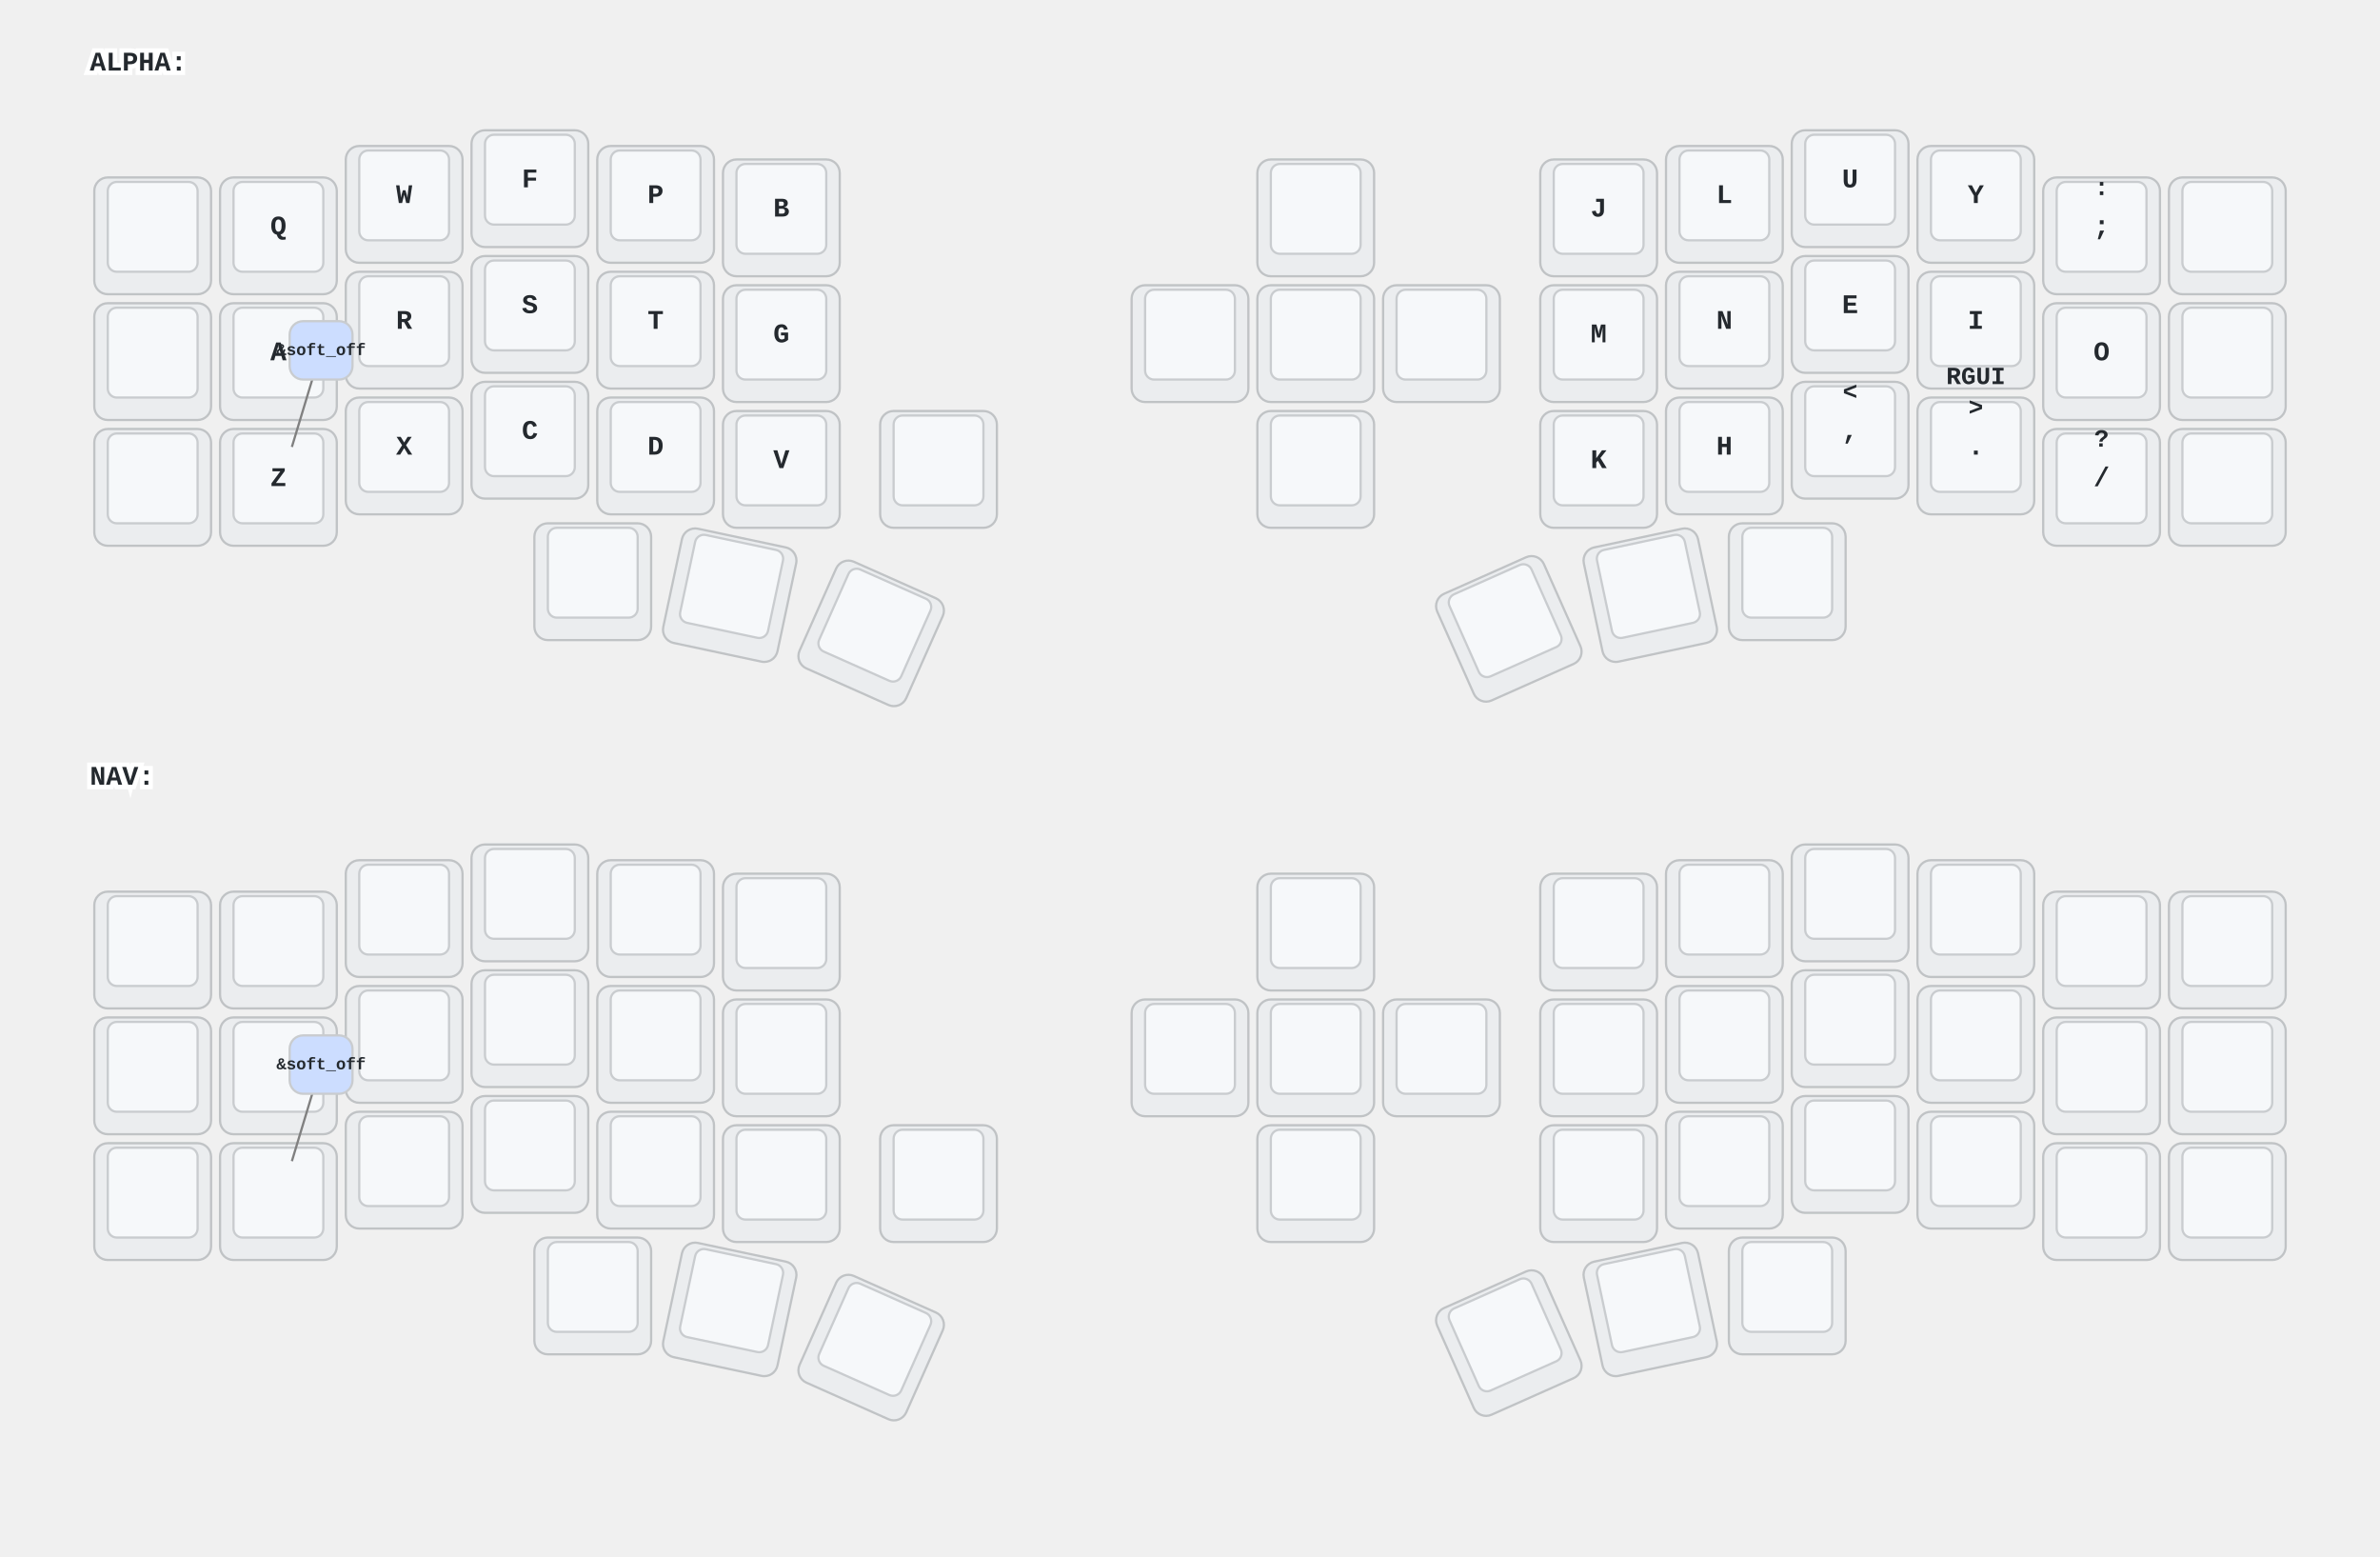
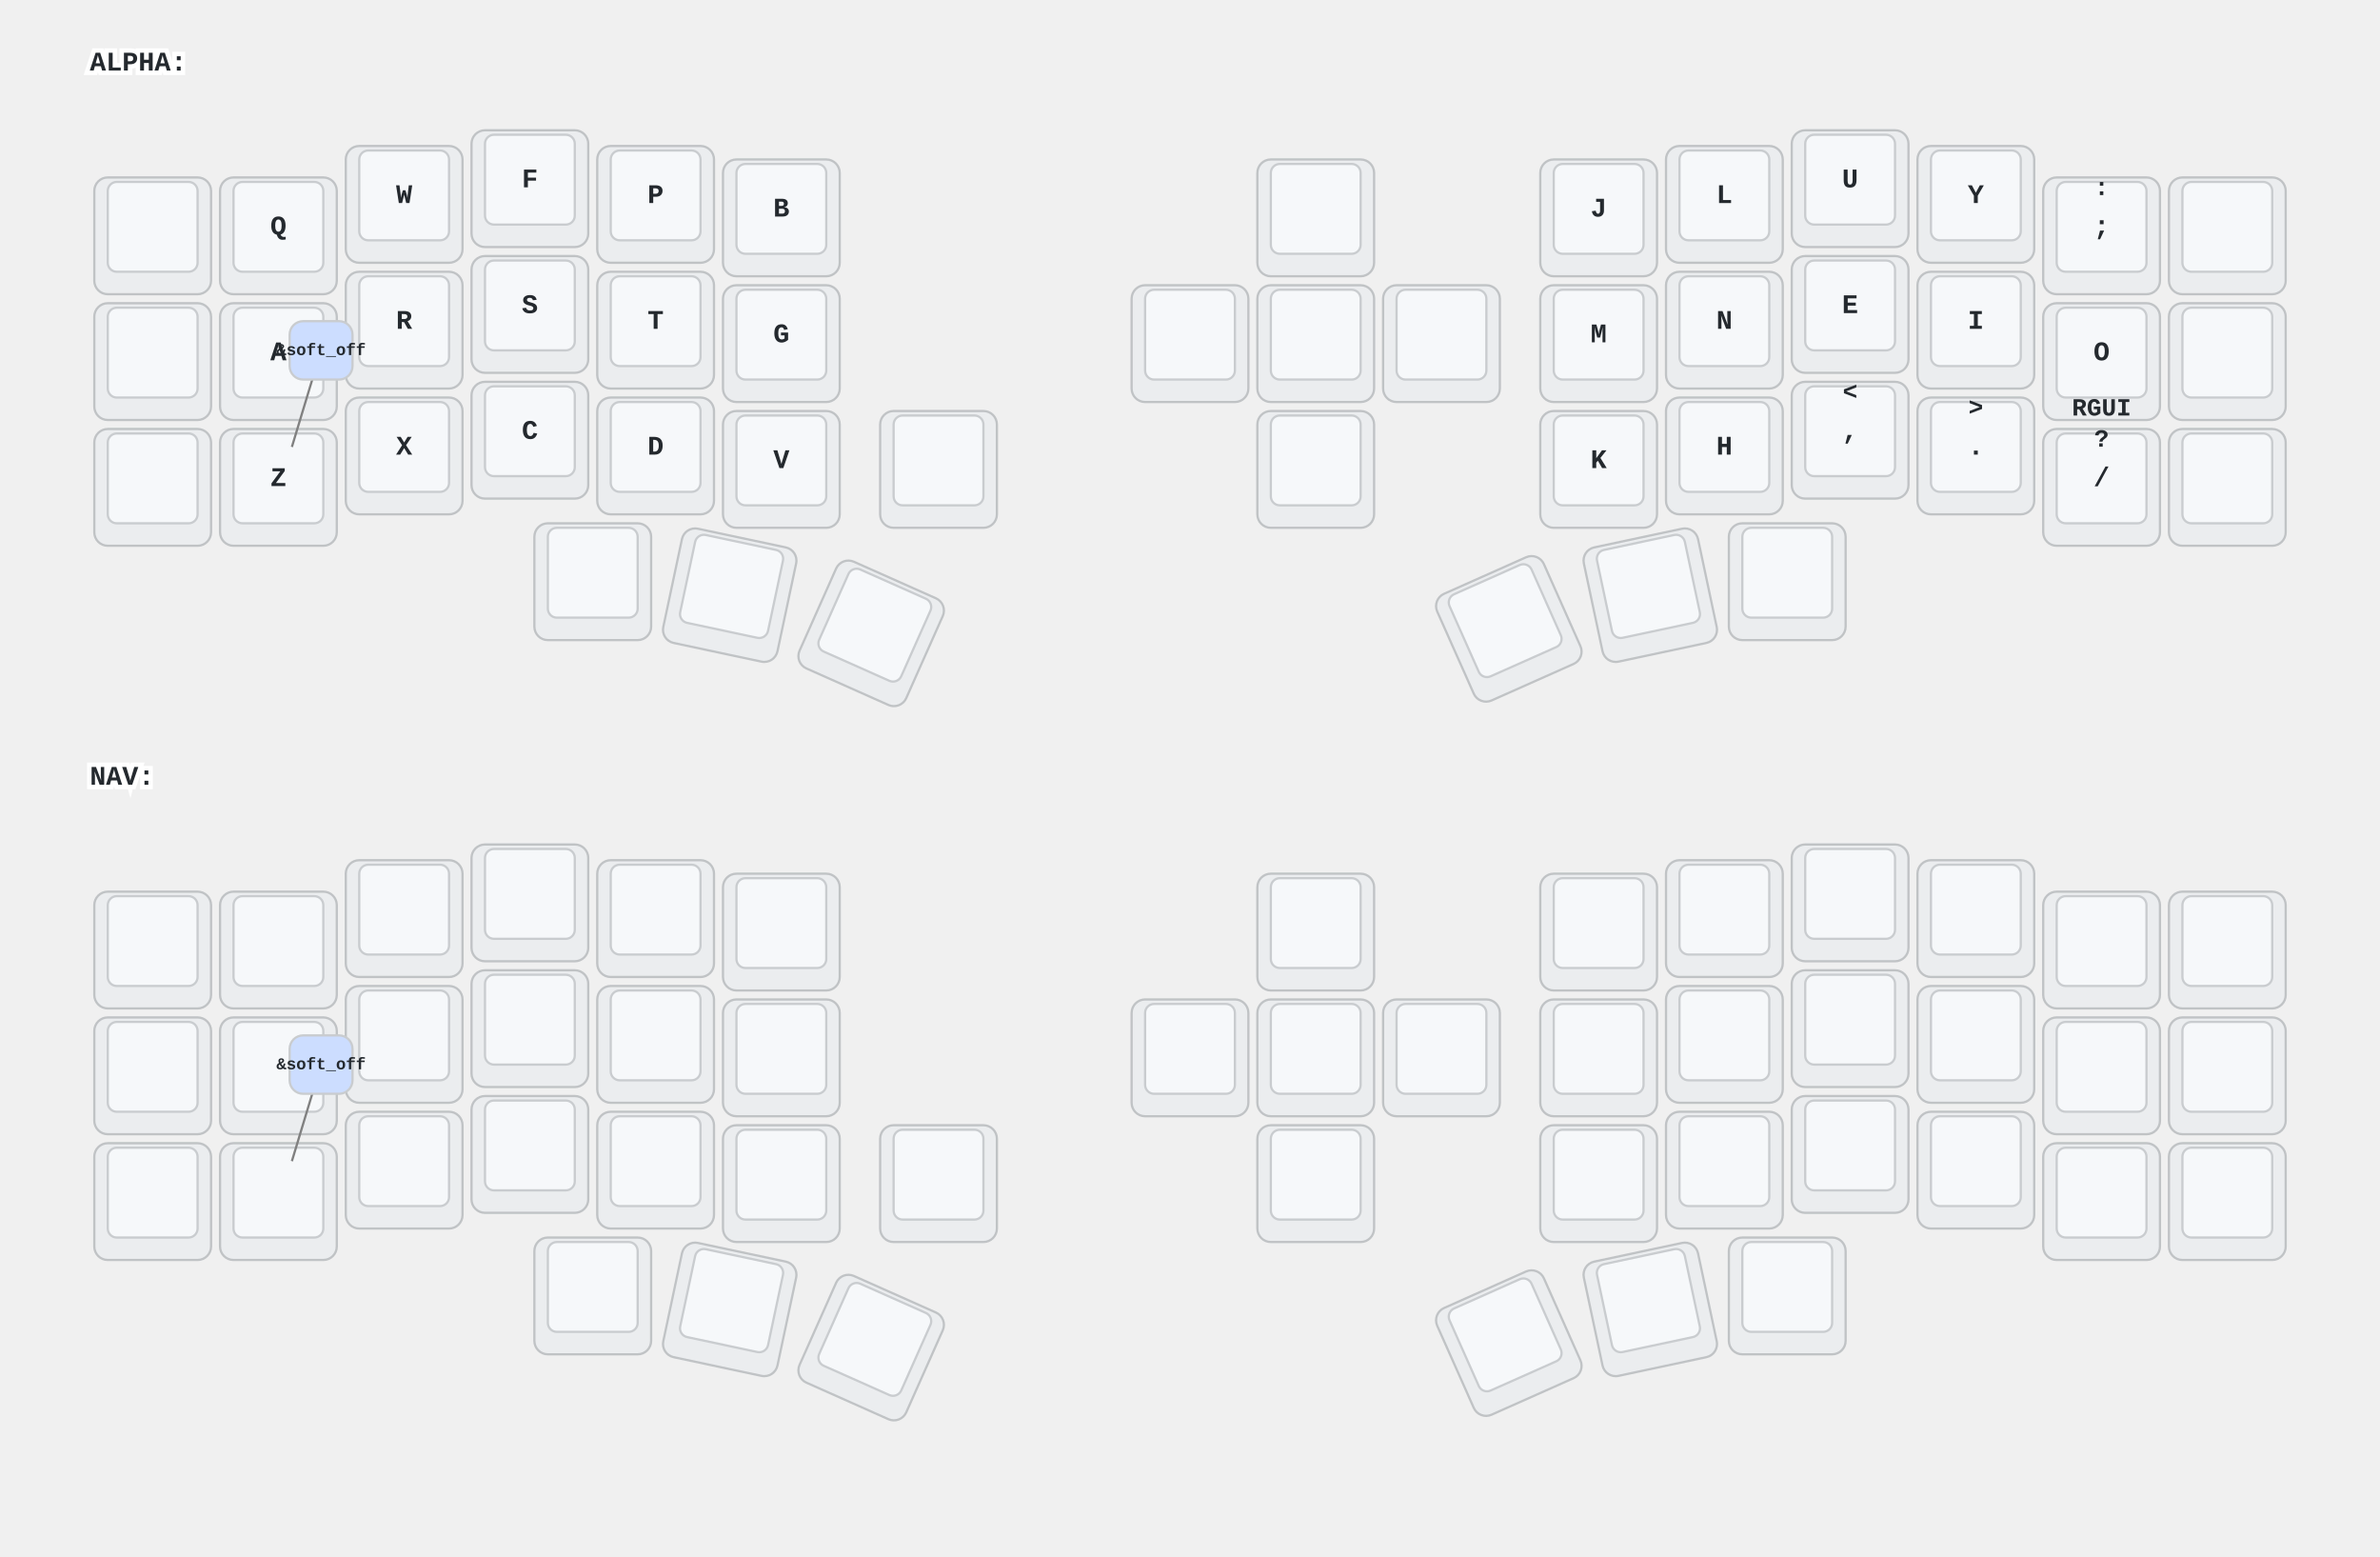
<svg xmlns="http://www.w3.org/2000/svg" xmlns:xlink="http://www.w3.org/1999/xlink" width="1060" height="693" viewBox="0 0 1060 693" class="keymap">
  <defs>/* start glyphs */
<svg id="mdi:apple-keyboard-command">
      <svg id="mdi-apple-keyboard-command" viewBox="0 0 24 24">
        <path d="M6,2A4,4 0 0,1 10,6V8H14V6A4,4 0 0,1 18,2A4,4 0 0,1 22,6A4,4 0 0,1 18,10H16V14H18A4,4 0 0,1 22,18A4,4 0 0,1 18,22A4,4 0 0,1 14,18V16H10V18A4,4 0 0,1 6,22A4,4 0 0,1 2,18A4,4 0 0,1 6,14H8V10H6A4,4 0 0,1 2,6A4,4 0 0,1 6,2M16,18A2,2 0 0,0 18,20A2,2 0 0,0 20,18A2,2 0 0,0 18,16H16V18M14,10H10V14H14V10M6,16A2,2 0 0,0 4,18A2,2 0 0,0 6,20A2,2 0 0,0 8,18V16H6M8,6A2,2 0 0,0 6,4A2,2 0 0,0 4,6A2,2 0 0,0 6,8H8V6M18,8A2,2 0 0,0 20,6A2,2 0 0,0 18,4A2,2 0 0,0 16,6V8H18Z" />
      </svg>
    </svg>
    <svg id="mdi:apple-keyboard-control">
      <svg id="mdi-apple-keyboard-control" viewBox="0 0 24 24">
        <path d="M19.78,11.78L18.36,13.19L12,6.83L5.64,13.19L4.22,11.78L12,4L19.78,11.78Z" />
      </svg>
    </svg>
    <svg id="mdi:apple-keyboard-option">
      <svg id="mdi-apple-keyboard-option" viewBox="0 0 24 24">
        <path d="M3,4H9.11L16.15,18H21V20H14.88L7.84,6H3V4M14,4H21V6H14V4Z" />
      </svg>
    </svg>
    <svg id="mdi:apple-keyboard-shift">
      <svg id="mdi-apple-keyboard-shift" viewBox="0 0 24 24">
        <path d="M15,18V12H17.17L12,6.83L6.83,12H9V18H15M12,4L22,14H17V20H7V14H2L12,4Z" />
      </svg>
    </svg>
    <svg id="mdi:arrow-down-bold">
      <svg id="mdi-arrow-down-bold" viewBox="0 0 24 24">
        <path d="M9,4H15V12H19.84L12,19.84L4.16,12H9V4Z" />
      </svg>
    </svg>
    <svg id="mdi:arrow-left-bold">
      <svg id="mdi-arrow-left-bold" viewBox="0 0 24 24">
        <path d="M20,9V15H12V19.84L4.16,12L12,4.16V9H20Z" />
      </svg>
    </svg>
    <svg id="mdi:arrow-right-bold">
      <svg id="mdi-arrow-right-bold" viewBox="0 0 24 24">
        <path d="M4,15V9H12V4.16L19.84,12L12,19.84V15H4Z" />
      </svg>
    </svg>
    <svg id="mdi:arrow-up-bold">
      <svg id="mdi-arrow-up-bold" viewBox="0 0 24 24">
        <path d="M15,20H9V12H4.16L12,4.16L19.84,12H15V20Z" />
      </svg>
    </svg>
    <svg id="mdi:backspace">
      <svg id="mdi-backspace" viewBox="0 0 24 24">
        <path d="M22,3H7C6.31,3 5.77,3.35 5.41,3.88L0,12L5.41,20.11C5.77,20.64 6.31,21 7,21H22A2,2 0 0,0 24,19V5A2,2 0 0,0 22,3M19,15.59L17.59,17L14,13.41L10.41,17L9,15.59L12.59,12L9,8.41L10.41,7L14,10.59L17.59,7L19,8.41L15.41,12" />
      </svg>
    </svg>
    <svg id="mdi:backspace-reverse-outline">
      <svg id="mdi-backspace-reverse-outline" viewBox="0 0 24 24">
        <path d="M5,15.59L6.41,17L10,13.41L13.59,17L15,15.59L11.41,12L15,8.41L13.59,7L10,10.59L6.41,7L5,8.41L8.59,12L5,15.59M2,3A2,2 0 0,0 0,5V19A2,2 0 0,0 2,21H17C17.69,21 18.23,20.64 18.59,20.11L24,12L18.59,3.88C18.23,3.35 17.69,3 17,3H2M2,5H17L21.72,12L17,19H2V5Z" />
      </svg>
    </svg>
    <svg id="mdi:keyboard-esc">
      <svg id="mdi-keyboard-esc" viewBox="0 0 24 24">
        <path d="M1 7H7V9H3V11H7V13H3V15H7V17H1V7M11 7H15V9H11V11H13C14.11 11 15 11.9 15 13V15C15 16.11 14.11 17 13 17H9V15H13V13H11C9.9 13 9 12.11 9 11V9C9 7.9 9.9 7 11 7M19 7H21C22.11 7 23 7.9 23 9V10H21V9H19V15H21V14H23V15C23 16.11 22.11 17 21 17H19C17.9 17 17 16.11 17 15V9C17 7.9 17.9 7 19 7Z" />
      </svg>
    </svg>
    <svg id="mdi:keyboard-return">
      <svg id="mdi-keyboard-return" viewBox="0 0 24 24">
        <path d="M19,7V11H5.83L9.41,7.41L8,6L2,12L8,18L9.41,16.58L5.83,13H21V7H19Z" />
      </svg>
    </svg>
    <svg id="mdi:keyboard-space">
      <svg id="mdi-keyboard-space" viewBox="0 0 24 24">
        <path d="M3 15H5V19H19V15H21V19C21 20.1 20.1 21 19 21H5C3.9 21 3 20.1 3 19V15Z" />
      </svg>
    </svg>
    <svg id="mdi:keyboard-tab">
      <svg id="mdi-keyboard-tab" viewBox="0 0 24 24">
        <path d="M20,18H22V6H20M11.59,7.41L15.17,11H1V13H15.17L11.59,16.58L13,18L19,12L13,6L11.59,7.41Z" />
      </svg>
    </svg>
    <svg id="mdi:minus-circle-outline">
      <svg id="mdi-minus-circle-outline" viewBox="0 0 24 24">
        <path d="M12,20C7.59,20 4,16.41 4,12C4,7.59 7.59,4 12,4C16.41,4 20,7.59 20,12C20,16.41 16.41,20 12,20M12,2A10,10 0 0,0 2,12A10,10 0 0,0 12,22A10,10 0 0,0 22,12A10,10 0 0,0 12,2M7,13H17V11H7" />
      </svg>
    </svg>
    <svg id="mdi:transfer">
      <svg id="mdi-transfer" viewBox="0 0 24 24">
        <path d="M8 4A2 2 0 0 0 6 6V10H8V6H16V9H13.5L17 12.5L20.5 9H18V6A2 2 0 0 0 16 4H8M3 12V14H11V12H3M3 15V17H11V15H3M13 15V17H21V15H13M3 18V20H11V18H3M13 18V20H21V18H13Z" />
      </svg>
    </svg>
  </defs>/* end glyphs */
<style>/* inherit to force styles through use tags */
svg path {
    fill: inherit;
}

/* font and background color specifications */
svg.keymap {
    font-family: SFMono-Regular,Consolas,Liberation Mono,Menlo,monospace;
    font-size: 14px;
    font-kerning: normal;
    text-rendering: optimizeLegibility;
    fill: #24292e;
}

/* default key styling */
rect.key {
    fill: #f6f8fa;
}

rect.key, rect.combo {
    stroke: #c9cccf;
    stroke-width: 1;
}

/* default key side styling, only used is draw_key_sides is set */
rect.side {
    filter: brightness(90%);
}

/* color accent for combo boxes */
rect.combo, rect.combo-separate {
    fill: #cdf;
}

/* color accent for held keys */
rect.held, rect.combo.held {
    fill: #fdd;
}

/* color accent for ghost (optional) keys */
rect.ghost, rect.combo.ghost {
    stroke-dasharray: 4, 4;
    stroke-width: 2;
}

text {
    text-anchor: middle;
    dominant-baseline: middle;
}

/* styling for layer labels */
text.label {
    font-weight: bold;
    text-anchor: start;
    stroke: white;
    stroke-width: 4;
    paint-order: stroke;
}

/* styling for optional footer */
text.footer {
    text-anchor: end;
    dominant-baseline: auto;
    stroke: white;
    stroke-width: 4;
    paint-order: stroke;
}

/* styling for combo tap, and key non-tap label text */
text.combo, text.hold, text.shifted, text.left, text.right {
    font-size: 11px;
}

text.hold {
    text-anchor: middle;
    dominant-baseline: auto;
}

text.shifted {
    text-anchor: middle;
    dominant-baseline: hanging;
}

text.left {
    text-anchor: start;
}

text.right {
    text-anchor: end;
}

text.layer-activator {
    text-decoration: underline;
}

/* styling for hold/shifted label text in combo box */
text.combo.hold, text.combo.shifted, text.combo.left, text.combo.right {
    font-size: 8px;
}

/* lighter symbol for transparent keys */
text.trans {
    fill: #7b7e81;
}

/* styling for combo dendrons */
path.combo {
    stroke-width: 1;
    stroke: gray;
    fill: none;
}

/* Start Tabler Icons Cleanup */
/* cannot use height/width with glyphs */
.icon-tabler &gt; path {
    fill: inherit;
    stroke: inherit;
    stroke-width: 2;
}
/* hide tabler's default box */
.icon-tabler &gt; path[stroke="none"][fill="none"] {
    visibility: hidden;
}
/* End Tabler Icons Cleanup */

/* For default sytles, see https://github.com/caksoylar/keymap-drawer/blob/main/keymap_drawer/config.py#L85 */

svg.keymap {
  font-family: Ubuntu Mono, Inconsolata, Consolas, Liberation Mono, Menlo, monospace;
  font-size: 12px;
  font-weight: bold;
  text-rendering: optimizeLegibility;
}

/* Color accent for held keys */
rect.held, rect.combo.held {
    fill: #ffc;
}

/* Technique borrowed and extended from https://github.com/englmaxi/zmk-config/blob/master/keymap-drawer/config.yaml */
.sym_sub_text.tap {
  translate: -5px 2px;
  font-size: 20px;
}
.sym_sub_text.shifted {
  translate: 10px 13px;
  font-size: 10px;
  opacity: 1.0;
}
.combo.sym_sub_text.tap {
  translate: -1px 1px;
}
.combo.sym_sub_text.shifted {
  translate: 7px 5px;
  font-size: 10px;
  opacity: 1.0;
}

/* Toggle */
.toggle.shifted {
  translate: -10px 12px;
}

.toggle.hold {
  translate: 13px -23px;
}

/* Variant for tap-dances */
.tap_dance.tap {
  translate: -7px 0px;
  font-size: 12px;
}
.tap_dance.shifted {
  translate: 7px 17px;
  font-size: 12px;
  opacity: 1.0;
}

/* Variant for symbol next to symbol */
.sym_by_sym.tap {
  translate: -6px 0px;
}
.sym_by_sym.shifted {
  translate: 10px 12px;
  opacity: 1.0;
}

.combo.sym_by_sym.tap {
  translate: -35px 0px;
}
.combo.sym_by_sym.shifted {
  translate: 35px 20px;
  opacity: 1.0;
}

.combo.sym_by_sym.hold {
  visibility: hidden;
}

/* hide hold box for combo sym_by_sym */
.combo.sym_by_sym.hold &gt; path[stroke="none"][fill="none"] {
  visibility: hidden;
}
</style>
  <g transform="translate(40, 0)" class="layer-ALPHA">
    <text x="0" y="28" class="label" id="ALPHA">ALPHA:</text>
    <g transform="translate(0, 56)">
      <g transform="translate(28, 49)" class="key none keypos-0">
        <rect rx="6" ry="6" x="-26" y="-26" width="52" height="52" class="key none side" />
        <rect rx="4" ry="4" x="-20" y="-24" width="40" height="40" class="key none" />
        <use href="#mdi:minus-circle-outline" xlink:href="#mdi:minus-circle-outline" x="-9" y="-13" height="18" width="18.0" class="key none tap glyph mdi:minus-circle-outline" />
      </g>
      <g transform="translate(84, 49)" class="key keypos-1">
        <rect rx="6" ry="6" x="-26" y="-26" width="52" height="52" class="key side" />
        <rect rx="4" ry="4" x="-20" y="-24" width="40" height="40" class="key" />
        <text x="0" y="-4" class="key tap">Q</text>
      </g>
      <g transform="translate(140, 35)" class="key keypos-2">
        <rect rx="6" ry="6" x="-26" y="-26" width="52" height="52" class="key side" />
        <rect rx="4" ry="4" x="-20" y="-24" width="40" height="40" class="key" />
        <text x="0" y="-4" class="key tap">W</text>
      </g>
      <g transform="translate(196, 28)" class="key keypos-3">
        <rect rx="6" ry="6" x="-26" y="-26" width="52" height="52" class="key side" />
        <rect rx="4" ry="4" x="-20" y="-24" width="40" height="40" class="key" />
        <text x="0" y="-4" class="key tap">F</text>
      </g>
      <g transform="translate(252, 35)" class="key keypos-4">
        <rect rx="6" ry="6" x="-26" y="-26" width="52" height="52" class="key side" />
        <rect rx="4" ry="4" x="-20" y="-24" width="40" height="40" class="key" />
        <text x="0" y="-4" class="key tap">P</text>
      </g>
      <g transform="translate(308, 41)" class="key keypos-5">
        <rect rx="6" ry="6" x="-26" y="-26" width="52" height="52" class="key side" />
        <rect rx="4" ry="4" x="-20" y="-24" width="40" height="40" class="key" />
        <text x="0" y="-4" class="key tap">B</text>
      </g>
      <g transform="translate(546, 41)" class="key trans keypos-6">
        <rect rx="6" ry="6" x="-26" y="-26" width="52" height="52" class="key trans side" />
        <rect rx="4" ry="4" x="-20" y="-24" width="40" height="40" class="key trans" />
        <use href="#mdi:transfer" xlink:href="#mdi:transfer" x="-9" y="-13" height="18" width="18.0" class="key trans tap glyph mdi:transfer" />
      </g>
      <g transform="translate(672, 41)" class="key keypos-7">
        <rect rx="6" ry="6" x="-26" y="-26" width="52" height="52" class="key side" />
        <rect rx="4" ry="4" x="-20" y="-24" width="40" height="40" class="key" />
        <text x="0" y="-4" class="key tap">J</text>
      </g>
      <g transform="translate(728, 35)" class="key keypos-8">
        <rect rx="6" ry="6" x="-26" y="-26" width="52" height="52" class="key side" />
        <rect rx="4" ry="4" x="-20" y="-24" width="40" height="40" class="key" />
        <text x="0" y="-4" class="key tap">L</text>
      </g>
      <g transform="translate(784, 28)" class="key keypos-9">
        <rect rx="6" ry="6" x="-26" y="-26" width="52" height="52" class="key side" />
        <rect rx="4" ry="4" x="-20" y="-24" width="40" height="40" class="key" />
        <text x="0" y="-4" class="key tap">U</text>
      </g>
      <g transform="translate(840, 35)" class="key keypos-10">
        <rect rx="6" ry="6" x="-26" y="-26" width="52" height="52" class="key side" />
        <rect rx="4" ry="4" x="-20" y="-24" width="40" height="40" class="key" />
        <text x="0" y="-4" class="key tap">Y</text>
      </g>
      <g transform="translate(896, 49)" class="key keypos-11">
        <rect rx="6" ry="6" x="-26" y="-26" width="52" height="52" class="key side" />
        <rect rx="4" ry="4" x="-20" y="-24" width="40" height="40" class="key" />
        <text x="0" y="-4" class="key tap">;</text>
        <text x="0" y="-24" class="key shifted">:</text>
      </g>
      <g transform="translate(952, 49)" class="key none keypos-12">
        <rect rx="6" ry="6" x="-26" y="-26" width="52" height="52" class="key none side" />
        <rect rx="4" ry="4" x="-20" y="-24" width="40" height="40" class="key none" />
        <use href="#mdi:minus-circle-outline" xlink:href="#mdi:minus-circle-outline" x="-9" y="-13" height="18" width="18.0" class="key none tap glyph mdi:minus-circle-outline" />
      </g>
      <g transform="translate(28, 105)" class="key none keypos-13">
        <rect rx="6" ry="6" x="-26" y="-26" width="52" height="52" class="key none side" />
        <rect rx="4" ry="4" x="-20" y="-24" width="40" height="40" class="key none" />
        <use href="#mdi:minus-circle-outline" xlink:href="#mdi:minus-circle-outline" x="-9" y="-13" height="18" width="18.0" class="key none tap glyph mdi:minus-circle-outline" />
      </g>
      <g transform="translate(84, 105)" class="key keypos-14">
        <rect rx="6" ry="6" x="-26" y="-26" width="52" height="52" class="key side" />
        <rect rx="4" ry="4" x="-20" y="-24" width="40" height="40" class="key" />
        <text x="0" y="-4" class="key tap">A</text>
        <use href="#mdi:apple-keyboard-command" xlink:href="#mdi:apple-keyboard-command" x="-8" y="9" height="15" width="15.0" class="key hold glyph mdi:apple-keyboard-command" />
      </g>
      <g transform="translate(140, 91)" class="key keypos-15">
        <rect rx="6" ry="6" x="-26" y="-26" width="52" height="52" class="key side" />
        <rect rx="4" ry="4" x="-20" y="-24" width="40" height="40" class="key" />
        <text x="0" y="-4" class="key tap">R</text>
        <use href="#mdi:apple-keyboard-option" xlink:href="#mdi:apple-keyboard-option" x="-8" y="9" height="15" width="15.0" class="key hold glyph mdi:apple-keyboard-option" />
      </g>
      <g transform="translate(196, 84)" class="key keypos-16">
        <rect rx="6" ry="6" x="-26" y="-26" width="52" height="52" class="key side" />
        <rect rx="4" ry="4" x="-20" y="-24" width="40" height="40" class="key" />
        <text x="0" y="-4" class="key tap">S</text>
        <use href="#mdi:apple-keyboard-control" xlink:href="#mdi:apple-keyboard-control" x="-8" y="9" height="15" width="15.0" class="key hold glyph mdi:apple-keyboard-control" />
      </g>
      <g transform="translate(252, 91)" class="key keypos-17">
        <rect rx="6" ry="6" x="-26" y="-26" width="52" height="52" class="key side" />
        <rect rx="4" ry="4" x="-20" y="-24" width="40" height="40" class="key" />
        <text x="0" y="-4" class="key tap">T</text>
        <use href="#mdi:apple-keyboard-shift" xlink:href="#mdi:apple-keyboard-shift" x="-8" y="9" height="15" width="15.0" class="key hold glyph mdi:apple-keyboard-shift" />
      </g>
      <g transform="translate(308, 97)" class="key keypos-18">
        <rect rx="6" ry="6" x="-26" y="-26" width="52" height="52" class="key side" />
        <rect rx="4" ry="4" x="-20" y="-24" width="40" height="40" class="key" />
        <text x="0" y="-4" class="key tap">G</text>
      </g>
      <g transform="translate(490, 97)" class="key trans keypos-19">
        <rect rx="6" ry="6" x="-26" y="-26" width="52" height="52" class="key trans side" />
        <rect rx="4" ry="4" x="-20" y="-24" width="40" height="40" class="key trans" />
        <use href="#mdi:transfer" xlink:href="#mdi:transfer" x="-9" y="-13" height="18" width="18.0" class="key trans tap glyph mdi:transfer" />
      </g>
      <g transform="translate(546, 97)" class="key trans keypos-20">
        <rect rx="6" ry="6" x="-26" y="-26" width="52" height="52" class="key trans side" />
        <rect rx="4" ry="4" x="-20" y="-24" width="40" height="40" class="key trans" />
        <use href="#mdi:transfer" xlink:href="#mdi:transfer" x="-9" y="-13" height="18" width="18.0" class="key trans tap glyph mdi:transfer" />
      </g>
      <g transform="translate(602, 97)" class="key trans keypos-21">
        <rect rx="6" ry="6" x="-26" y="-26" width="52" height="52" class="key trans side" />
        <rect rx="4" ry="4" x="-20" y="-24" width="40" height="40" class="key trans" />
        <use href="#mdi:transfer" xlink:href="#mdi:transfer" x="-9" y="-13" height="18" width="18.0" class="key trans tap glyph mdi:transfer" />
      </g>
      <g transform="translate(672, 97)" class="key keypos-22">
        <rect rx="6" ry="6" x="-26" y="-26" width="52" height="52" class="key side" />
        <rect rx="4" ry="4" x="-20" y="-24" width="40" height="40" class="key" />
        <text x="0" y="-4" class="key tap">M</text>
+       </g>
+       <g transform="translate(728, 91)" class="key keypos-23">
+         <rect rx="6" ry="6" x="-26" y="-26" width="52" height="52" class="key side" />
+         <rect rx="4" ry="4" x="-20" y="-24" width="40" height="40" class="key" />
+         <text x="0" y="-4" class="key tap">N</text>
        <use href="#mdi:apple-keyboard-shift" xlink:href="#mdi:apple-keyboard-shift" x="-8" y="9" height="15" width="15.0" class="key hold glyph mdi:apple-keyboard-shift" />
      </g>
-       <g transform="translate(728, 91)" class="key keypos-23">
-         <rect rx="6" ry="6" x="-26" y="-26" width="52" height="52" class="key side" />
-         <rect rx="4" ry="4" x="-20" y="-24" width="40" height="40" class="key" />
-         <text x="0" y="-4" class="key tap">N</text>
+       <g transform="translate(784, 84)" class="key keypos-24">
+         <rect rx="6" ry="6" x="-26" y="-26" width="52" height="52" class="key side" />
+         <rect rx="4" ry="4" x="-20" y="-24" width="40" height="40" class="key" />
+         <text x="0" y="-4" class="key tap">E</text>
        <use href="#mdi:apple-keyboard-control" xlink:href="#mdi:apple-keyboard-control" x="-8" y="9" height="15" width="15.0" class="key hold glyph mdi:apple-keyboard-control" />
      </g>
-       <g transform="translate(784, 84)" class="key keypos-24">
-         <rect rx="6" ry="6" x="-26" y="-26" width="52" height="52" class="key side" />
-         <rect rx="4" ry="4" x="-20" y="-24" width="40" height="40" class="key" />
-         <text x="0" y="-4" class="key tap">E</text>
+       <g transform="translate(840, 91)" class="key keypos-25">
+         <rect rx="6" ry="6" x="-26" y="-26" width="52" height="52" class="key side" />
+         <rect rx="4" ry="4" x="-20" y="-24" width="40" height="40" class="key" />
+         <text x="0" y="-4" class="key tap">I</text>
        <use href="#mdi:apple-keyboard-option" xlink:href="#mdi:apple-keyboard-option" x="-8" y="9" height="15" width="15.0" class="key hold glyph mdi:apple-keyboard-option" />
      </g>
-       <g transform="translate(840, 91)" class="key keypos-25">
-         <rect rx="6" ry="6" x="-26" y="-26" width="52" height="52" class="key side" />
-         <rect rx="4" ry="4" x="-20" y="-24" width="40" height="40" class="key" />
-         <text x="0" y="-4" class="key tap">I</text>
+       <g transform="translate(896, 105)" class="key keypos-26">
+         <rect rx="6" ry="6" x="-26" y="-26" width="52" height="52" class="key side" />
+         <rect rx="4" ry="4" x="-20" y="-24" width="40" height="40" class="key" />
+         <text x="0" y="-4" class="key tap">O</text>
        <text x="0" y="24" class="key hold">RGUI</text>
-       </g>
-       <g transform="translate(896, 105)" class="key keypos-26">
-         <rect rx="6" ry="6" x="-26" y="-26" width="52" height="52" class="key side" />
-         <rect rx="4" ry="4" x="-20" y="-24" width="40" height="40" class="key" />
-         <text x="0" y="-4" class="key tap">O</text>
      </g>
      <g transform="translate(952, 105)" class="key none keypos-27">
        <rect rx="6" ry="6" x="-26" y="-26" width="52" height="52" class="key none side" />
        <rect rx="4" ry="4" x="-20" y="-24" width="40" height="40" class="key none" />
        <use href="#mdi:minus-circle-outline" xlink:href="#mdi:minus-circle-outline" x="-9" y="-13" height="18" width="18.0" class="key none tap glyph mdi:minus-circle-outline" />
      </g>
      <g transform="translate(28, 161)" class="key none keypos-28">
        <rect rx="6" ry="6" x="-26" y="-26" width="52" height="52" class="key none side" />
        <rect rx="4" ry="4" x="-20" y="-24" width="40" height="40" class="key none" />
        <use href="#mdi:minus-circle-outline" xlink:href="#mdi:minus-circle-outline" x="-9" y="-13" height="18" width="18.0" class="key none tap glyph mdi:minus-circle-outline" />
      </g>
      <g transform="translate(84, 161)" class="key keypos-29">
        <rect rx="6" ry="6" x="-26" y="-26" width="52" height="52" class="key side" />
        <rect rx="4" ry="4" x="-20" y="-24" width="40" height="40" class="key" />
        <text x="0" y="-4" class="key tap">Z</text>
      </g>
      <g transform="translate(140, 147)" class="key keypos-30">
        <rect rx="6" ry="6" x="-26" y="-26" width="52" height="52" class="key side" />
        <rect rx="4" ry="4" x="-20" y="-24" width="40" height="40" class="key" />
        <text x="0" y="-4" class="key tap">X</text>
      </g>
      <g transform="translate(196, 140)" class="key keypos-31">
        <rect rx="6" ry="6" x="-26" y="-26" width="52" height="52" class="key side" />
        <rect rx="4" ry="4" x="-20" y="-24" width="40" height="40" class="key" />
        <text x="0" y="-4" class="key tap">C</text>
      </g>
      <g transform="translate(252, 147)" class="key keypos-32">
        <rect rx="6" ry="6" x="-26" y="-26" width="52" height="52" class="key side" />
        <rect rx="4" ry="4" x="-20" y="-24" width="40" height="40" class="key" />
        <text x="0" y="-4" class="key tap">D</text>
      </g>
      <g transform="translate(308, 153)" class="key keypos-33">
        <rect rx="6" ry="6" x="-26" y="-26" width="52" height="52" class="key side" />
        <rect rx="4" ry="4" x="-20" y="-24" width="40" height="40" class="key" />
        <text x="0" y="-4" class="key tap">V</text>
      </g>
      <g transform="translate(378, 153)" class="key trans keypos-34">
        <rect rx="6" ry="6" x="-26" y="-26" width="52" height="52" class="key trans side" />
        <rect rx="4" ry="4" x="-20" y="-24" width="40" height="40" class="key trans" />
        <use href="#mdi:transfer" xlink:href="#mdi:transfer" x="-9" y="-13" height="18" width="18.0" class="key trans tap glyph mdi:transfer" />
      </g>
      <g transform="translate(546, 153)" class="key trans keypos-35">
        <rect rx="6" ry="6" x="-26" y="-26" width="52" height="52" class="key trans side" />
        <rect rx="4" ry="4" x="-20" y="-24" width="40" height="40" class="key trans" />
        <use href="#mdi:transfer" xlink:href="#mdi:transfer" x="-9" y="-13" height="18" width="18.0" class="key trans tap glyph mdi:transfer" />
      </g>
      <g transform="translate(672, 153)" class="key keypos-36">
        <rect rx="6" ry="6" x="-26" y="-26" width="52" height="52" class="key side" />
        <rect rx="4" ry="4" x="-20" y="-24" width="40" height="40" class="key" />
        <text x="0" y="-4" class="key tap">K</text>
      </g>
      <g transform="translate(728, 147)" class="key keypos-37">
        <rect rx="6" ry="6" x="-26" y="-26" width="52" height="52" class="key side" />
        <rect rx="4" ry="4" x="-20" y="-24" width="40" height="40" class="key" />
        <text x="0" y="-4" class="key tap">H</text>
      </g>
      <g transform="translate(784, 140)" class="key keypos-38">
        <rect rx="6" ry="6" x="-26" y="-26" width="52" height="52" class="key side" />
        <rect rx="4" ry="4" x="-20" y="-24" width="40" height="40" class="key" />
        <text x="0" y="-4" class="key tap">,</text>
        <text x="0" y="-24" class="key shifted">&lt;</text>
      </g>
      <g transform="translate(840, 147)" class="key keypos-39">
        <rect rx="6" ry="6" x="-26" y="-26" width="52" height="52" class="key side" />
        <rect rx="4" ry="4" x="-20" y="-24" width="40" height="40" class="key" />
        <text x="0" y="-4" class="key tap">.</text>
        <text x="0" y="-24" class="key shifted">&gt;</text>
      </g>
      <g transform="translate(896, 161)" class="key keypos-40">
        <rect rx="6" ry="6" x="-26" y="-26" width="52" height="52" class="key side" />
        <rect rx="4" ry="4" x="-20" y="-24" width="40" height="40" class="key" />
        <text x="0" y="-4" class="key tap">/</text>
        <text x="0" y="-24" class="key shifted">?</text>
      </g>
      <g transform="translate(952, 161)" class="key none keypos-41">
        <rect rx="6" ry="6" x="-26" y="-26" width="52" height="52" class="key none side" />
        <rect rx="4" ry="4" x="-20" y="-24" width="40" height="40" class="key none" />
        <use href="#mdi:minus-circle-outline" xlink:href="#mdi:minus-circle-outline" x="-9" y="-13" height="18" width="18.0" class="key none tap glyph mdi:minus-circle-outline" />
      </g>
      <g transform="translate(224, 203)" class="key keypos-42">
        <rect rx="6" ry="6" x="-26" y="-26" width="52" height="52" class="key side" />
        <rect rx="4" ry="4" x="-20" y="-24" width="40" height="40" class="key" />
        <use href="#mdi:keyboard-esc" xlink:href="#mdi:keyboard-esc" x="-9" y="-13" height="18" width="18.0" class="key tap glyph mdi:keyboard-esc" />
      </g>
      <g transform="translate(285, 209) rotate(12.0)" class="key keypos-43">
        <rect rx="6" ry="6" x="-26" y="-26" width="52" height="52" class="key side" />
        <rect rx="4" ry="4" x="-20" y="-24" width="40" height="40" class="key" />
        <use href="#mdi:keyboard-space" xlink:href="#mdi:keyboard-space" x="-9" y="-13" height="18" width="18.0" class="key tap glyph mdi:keyboard-space" />
      </g>
      <g transform="translate(348, 226) rotate(24.0)" class="key keypos-44">
        <rect rx="6" ry="6" x="-26" y="-26" width="52" height="52" class="key side" />
        <rect rx="4" ry="4" x="-20" y="-24" width="40" height="40" class="key" />
        <use href="#mdi:keyboard-tab" xlink:href="#mdi:keyboard-tab" x="-9" y="-13" height="18" width="18.0" class="key tap glyph mdi:keyboard-tab" />
      </g>
      <g transform="translate(632, 224) rotate(-24.0)" class="key enter keypos-45">
        <rect rx="6" ry="6" x="-26" y="-26" width="52" height="52" class="key enter side" />
        <rect rx="4" ry="4" x="-20" y="-24" width="40" height="40" class="key enter" />
        <use href="#mdi:keyboard-return" xlink:href="#mdi:keyboard-return" x="-9" y="-13" height="18" width="18.0" class="key enter tap glyph mdi:keyboard-return" />
      </g>
      <g transform="translate(695, 209) rotate(-12.0)" class="key backspace keypos-46">
        <rect rx="6" ry="6" x="-26" y="-26" width="52" height="52" class="key backspace side" />
        <rect rx="4" ry="4" x="-20" y="-24" width="40" height="40" class="key backspace" />
        <use href="#mdi:backspace" xlink:href="#mdi:backspace" x="-9" y="-13" height="18" width="18.0" class="key backspace tap glyph mdi:backspace" />
      </g>
      <g transform="translate(756, 203)" class="key keypos-47">
        <rect rx="6" ry="6" x="-26" y="-26" width="52" height="52" class="key side" />
        <rect rx="4" ry="4" x="-20" y="-24" width="40" height="40" class="key" />
        <use href="#mdi:backspace-reverse-outline" xlink:href="#mdi:backspace-reverse-outline" x="-9" y="-13" height="18" width="18.0" class="key tap glyph mdi:backspace-reverse-outline" />
      </g>
      <g class="combo combopos-0">
        <path d="M103,100 l-13,43" class="combo" />
        <rect rx="6" ry="6" x="89" y="87" width="28" height="26" class="combo" />
        <text x="103" y="100" class="combo tap">
          <tspan style="font-size: 67%">&amp;soft_off</tspan>
        </text>
      </g>
    </g>
  </g>
  <g transform="translate(40, 318)" class="layer-NAV">
    <text x="0" y="28" class="label" id="NAV">NAV:</text>
    <g transform="translate(0, 56)">
      <g transform="translate(28, 49)" class="key trans keypos-0">
        <rect rx="6" ry="6" x="-26" y="-26" width="52" height="52" class="key trans side" />
        <rect rx="4" ry="4" x="-20" y="-24" width="40" height="40" class="key trans" />
        <use href="#mdi:transfer" xlink:href="#mdi:transfer" x="-9" y="-13" height="18" width="18.0" class="key trans tap glyph mdi:transfer" />
      </g>
      <g transform="translate(84, 49)" class="key trans keypos-1">
        <rect rx="6" ry="6" x="-26" y="-26" width="52" height="52" class="key trans side" />
        <rect rx="4" ry="4" x="-20" y="-24" width="40" height="40" class="key trans" />
        <use href="#mdi:transfer" xlink:href="#mdi:transfer" x="-9" y="-13" height="18" width="18.0" class="key trans tap glyph mdi:transfer" />
      </g>
      <g transform="translate(140, 35)" class="key trans keypos-2">
        <rect rx="6" ry="6" x="-26" y="-26" width="52" height="52" class="key trans side" />
        <rect rx="4" ry="4" x="-20" y="-24" width="40" height="40" class="key trans" />
        <use href="#mdi:transfer" xlink:href="#mdi:transfer" x="-9" y="-13" height="18" width="18.0" class="key trans tap glyph mdi:transfer" />
      </g>
      <g transform="translate(196, 28)" class="key trans keypos-3">
        <rect rx="6" ry="6" x="-26" y="-26" width="52" height="52" class="key trans side" />
        <rect rx="4" ry="4" x="-20" y="-24" width="40" height="40" class="key trans" />
        <use href="#mdi:transfer" xlink:href="#mdi:transfer" x="-9" y="-13" height="18" width="18.0" class="key trans tap glyph mdi:transfer" />
      </g>
      <g transform="translate(252, 35)" class="key trans keypos-4">
        <rect rx="6" ry="6" x="-26" y="-26" width="52" height="52" class="key trans side" />
        <rect rx="4" ry="4" x="-20" y="-24" width="40" height="40" class="key trans" />
        <use href="#mdi:transfer" xlink:href="#mdi:transfer" x="-9" y="-13" height="18" width="18.0" class="key trans tap glyph mdi:transfer" />
      </g>
      <g transform="translate(308, 41)" class="key trans keypos-5">
        <rect rx="6" ry="6" x="-26" y="-26" width="52" height="52" class="key trans side" />
        <rect rx="4" ry="4" x="-20" y="-24" width="40" height="40" class="key trans" />
        <use href="#mdi:transfer" xlink:href="#mdi:transfer" x="-9" y="-13" height="18" width="18.0" class="key trans tap glyph mdi:transfer" />
      </g>
      <g transform="translate(546, 41)" class="key trans keypos-6">
        <rect rx="6" ry="6" x="-26" y="-26" width="52" height="52" class="key trans side" />
        <rect rx="4" ry="4" x="-20" y="-24" width="40" height="40" class="key trans" />
        <use href="#mdi:transfer" xlink:href="#mdi:transfer" x="-9" y="-13" height="18" width="18.0" class="key trans tap glyph mdi:transfer" />
      </g>
      <g transform="translate(672, 41)" class="key trans keypos-7">
        <rect rx="6" ry="6" x="-26" y="-26" width="52" height="52" class="key trans side" />
        <rect rx="4" ry="4" x="-20" y="-24" width="40" height="40" class="key trans" />
        <use href="#mdi:transfer" xlink:href="#mdi:transfer" x="-9" y="-13" height="18" width="18.0" class="key trans tap glyph mdi:transfer" />
      </g>
      <g transform="translate(728, 35)" class="key trans keypos-8">
        <rect rx="6" ry="6" x="-26" y="-26" width="52" height="52" class="key trans side" />
        <rect rx="4" ry="4" x="-20" y="-24" width="40" height="40" class="key trans" />
        <use href="#mdi:transfer" xlink:href="#mdi:transfer" x="-9" y="-13" height="18" width="18.0" class="key trans tap glyph mdi:transfer" />
      </g>
      <g transform="translate(784, 28)" class="key keypos-9">
        <rect rx="6" ry="6" x="-26" y="-26" width="52" height="52" class="key side" />
        <rect rx="4" ry="4" x="-20" y="-24" width="40" height="40" class="key" />
        <use href="#mdi:arrow-up-bold" xlink:href="#mdi:arrow-up-bold" x="-9" y="-13" height="18" width="18.0" class="key tap glyph mdi:arrow-up-bold" />
      </g>
      <g transform="translate(840, 35)" class="key trans keypos-10">
        <rect rx="6" ry="6" x="-26" y="-26" width="52" height="52" class="key trans side" />
        <rect rx="4" ry="4" x="-20" y="-24" width="40" height="40" class="key trans" />
        <use href="#mdi:transfer" xlink:href="#mdi:transfer" x="-9" y="-13" height="18" width="18.0" class="key trans tap glyph mdi:transfer" />
      </g>
      <g transform="translate(896, 49)" class="key trans keypos-11">
        <rect rx="6" ry="6" x="-26" y="-26" width="52" height="52" class="key trans side" />
        <rect rx="4" ry="4" x="-20" y="-24" width="40" height="40" class="key trans" />
        <use href="#mdi:transfer" xlink:href="#mdi:transfer" x="-9" y="-13" height="18" width="18.0" class="key trans tap glyph mdi:transfer" />
      </g>
      <g transform="translate(952, 49)" class="key trans keypos-12">
        <rect rx="6" ry="6" x="-26" y="-26" width="52" height="52" class="key trans side" />
        <rect rx="4" ry="4" x="-20" y="-24" width="40" height="40" class="key trans" />
        <use href="#mdi:transfer" xlink:href="#mdi:transfer" x="-9" y="-13" height="18" width="18.0" class="key trans tap glyph mdi:transfer" />
      </g>
      <g transform="translate(28, 105)" class="key trans keypos-13">
        <rect rx="6" ry="6" x="-26" y="-26" width="52" height="52" class="key trans side" />
        <rect rx="4" ry="4" x="-20" y="-24" width="40" height="40" class="key trans" />
        <use href="#mdi:transfer" xlink:href="#mdi:transfer" x="-9" y="-13" height="18" width="18.0" class="key trans tap glyph mdi:transfer" />
      </g>
      <g transform="translate(84, 105)" class="key keypos-14">
        <rect rx="6" ry="6" x="-26" y="-26" width="52" height="52" class="key side" />
        <rect rx="4" ry="4" x="-20" y="-24" width="40" height="40" class="key" />
        <use href="#mdi:apple-keyboard-command" xlink:href="#mdi:apple-keyboard-command" x="-9" y="-13" height="18" width="18.0" class="key tap glyph mdi:apple-keyboard-command" />
      </g>
      <g transform="translate(140, 91)" class="key keypos-15">
        <rect rx="6" ry="6" x="-26" y="-26" width="52" height="52" class="key side" />
        <rect rx="4" ry="4" x="-20" y="-24" width="40" height="40" class="key" />
        <use href="#mdi:apple-keyboard-option" xlink:href="#mdi:apple-keyboard-option" x="-9" y="-13" height="18" width="18.0" class="key tap glyph mdi:apple-keyboard-option" />
      </g>
      <g transform="translate(196, 84)" class="key keypos-16">
        <rect rx="6" ry="6" x="-26" y="-26" width="52" height="52" class="key side" />
        <rect rx="4" ry="4" x="-20" y="-24" width="40" height="40" class="key" />
        <use href="#mdi:apple-keyboard-control" xlink:href="#mdi:apple-keyboard-control" x="-9" y="-13" height="18" width="18.0" class="key tap glyph mdi:apple-keyboard-control" />
      </g>
      <g transform="translate(252, 91)" class="key keypos-17">
        <rect rx="6" ry="6" x="-26" y="-26" width="52" height="52" class="key side" />
        <rect rx="4" ry="4" x="-20" y="-24" width="40" height="40" class="key" />
        <use href="#mdi:apple-keyboard-shift" xlink:href="#mdi:apple-keyboard-shift" x="-9" y="-13" height="18" width="18.0" class="key tap glyph mdi:apple-keyboard-shift" />
      </g>
      <g transform="translate(308, 97)" class="key trans keypos-18">
        <rect rx="6" ry="6" x="-26" y="-26" width="52" height="52" class="key trans side" />
        <rect rx="4" ry="4" x="-20" y="-24" width="40" height="40" class="key trans" />
        <use href="#mdi:transfer" xlink:href="#mdi:transfer" x="-9" y="-13" height="18" width="18.0" class="key trans tap glyph mdi:transfer" />
      </g>
      <g transform="translate(490, 97)" class="key trans keypos-19">
        <rect rx="6" ry="6" x="-26" y="-26" width="52" height="52" class="key trans side" />
        <rect rx="4" ry="4" x="-20" y="-24" width="40" height="40" class="key trans" />
        <use href="#mdi:transfer" xlink:href="#mdi:transfer" x="-9" y="-13" height="18" width="18.0" class="key trans tap glyph mdi:transfer" />
      </g>
      <g transform="translate(546, 97)" class="key trans keypos-20">
        <rect rx="6" ry="6" x="-26" y="-26" width="52" height="52" class="key trans side" />
        <rect rx="4" ry="4" x="-20" y="-24" width="40" height="40" class="key trans" />
        <use href="#mdi:transfer" xlink:href="#mdi:transfer" x="-9" y="-13" height="18" width="18.0" class="key trans tap glyph mdi:transfer" />
      </g>
      <g transform="translate(602, 97)" class="key trans keypos-21">
        <rect rx="6" ry="6" x="-26" y="-26" width="52" height="52" class="key trans side" />
        <rect rx="4" ry="4" x="-20" y="-24" width="40" height="40" class="key trans" />
        <use href="#mdi:transfer" xlink:href="#mdi:transfer" x="-9" y="-13" height="18" width="18.0" class="key trans tap glyph mdi:transfer" />
      </g>
      <g transform="translate(672, 97)" class="key trans keypos-22">
        <rect rx="6" ry="6" x="-26" y="-26" width="52" height="52" class="key trans side" />
        <rect rx="4" ry="4" x="-20" y="-24" width="40" height="40" class="key trans" />
        <use href="#mdi:transfer" xlink:href="#mdi:transfer" x="-9" y="-13" height="18" width="18.0" class="key trans tap glyph mdi:transfer" />
      </g>
      <g transform="translate(728, 91)" class="key keypos-23">
        <rect rx="6" ry="6" x="-26" y="-26" width="52" height="52" class="key side" />
        <rect rx="4" ry="4" x="-20" y="-24" width="40" height="40" class="key" />
        <use href="#mdi:arrow-left-bold" xlink:href="#mdi:arrow-left-bold" x="-9" y="-13" height="18" width="18.0" class="key tap glyph mdi:arrow-left-bold" />
      </g>
      <g transform="translate(784, 84)" class="key keypos-24">
        <rect rx="6" ry="6" x="-26" y="-26" width="52" height="52" class="key side" />
        <rect rx="4" ry="4" x="-20" y="-24" width="40" height="40" class="key" />
        <use href="#mdi:arrow-down-bold" xlink:href="#mdi:arrow-down-bold" x="-9" y="-13" height="18" width="18.0" class="key tap glyph mdi:arrow-down-bold" />
      </g>
      <g transform="translate(840, 91)" class="key keypos-25">
        <rect rx="6" ry="6" x="-26" y="-26" width="52" height="52" class="key side" />
        <rect rx="4" ry="4" x="-20" y="-24" width="40" height="40" class="key" />
        <use href="#mdi:arrow-right-bold" xlink:href="#mdi:arrow-right-bold" x="-9" y="-13" height="18" width="18.0" class="key tap glyph mdi:arrow-right-bold" />
      </g>
      <g transform="translate(896, 105)" class="key trans keypos-26">
        <rect rx="6" ry="6" x="-26" y="-26" width="52" height="52" class="key trans side" />
        <rect rx="4" ry="4" x="-20" y="-24" width="40" height="40" class="key trans" />
        <use href="#mdi:transfer" xlink:href="#mdi:transfer" x="-9" y="-13" height="18" width="18.0" class="key trans tap glyph mdi:transfer" />
      </g>
      <g transform="translate(952, 105)" class="key trans keypos-27">
        <rect rx="6" ry="6" x="-26" y="-26" width="52" height="52" class="key trans side" />
        <rect rx="4" ry="4" x="-20" y="-24" width="40" height="40" class="key trans" />
        <use href="#mdi:transfer" xlink:href="#mdi:transfer" x="-9" y="-13" height="18" width="18.0" class="key trans tap glyph mdi:transfer" />
      </g>
      <g transform="translate(28, 161)" class="key trans keypos-28">
        <rect rx="6" ry="6" x="-26" y="-26" width="52" height="52" class="key trans side" />
        <rect rx="4" ry="4" x="-20" y="-24" width="40" height="40" class="key trans" />
        <use href="#mdi:transfer" xlink:href="#mdi:transfer" x="-9" y="-13" height="18" width="18.0" class="key trans tap glyph mdi:transfer" />
      </g>
      <g transform="translate(84, 161)" class="key trans keypos-29">
        <rect rx="6" ry="6" x="-26" y="-26" width="52" height="52" class="key trans side" />
        <rect rx="4" ry="4" x="-20" y="-24" width="40" height="40" class="key trans" />
        <use href="#mdi:transfer" xlink:href="#mdi:transfer" x="-9" y="-13" height="18" width="18.0" class="key trans tap glyph mdi:transfer" />
      </g>
      <g transform="translate(140, 147)" class="key trans keypos-30">
        <rect rx="6" ry="6" x="-26" y="-26" width="52" height="52" class="key trans side" />
        <rect rx="4" ry="4" x="-20" y="-24" width="40" height="40" class="key trans" />
        <use href="#mdi:transfer" xlink:href="#mdi:transfer" x="-9" y="-13" height="18" width="18.0" class="key trans tap glyph mdi:transfer" />
      </g>
      <g transform="translate(196, 140)" class="key trans keypos-31">
        <rect rx="6" ry="6" x="-26" y="-26" width="52" height="52" class="key trans side" />
        <rect rx="4" ry="4" x="-20" y="-24" width="40" height="40" class="key trans" />
        <use href="#mdi:transfer" xlink:href="#mdi:transfer" x="-9" y="-13" height="18" width="18.0" class="key trans tap glyph mdi:transfer" />
      </g>
      <g transform="translate(252, 147)" class="key trans keypos-32">
        <rect rx="6" ry="6" x="-26" y="-26" width="52" height="52" class="key trans side" />
        <rect rx="4" ry="4" x="-20" y="-24" width="40" height="40" class="key trans" />
        <use href="#mdi:transfer" xlink:href="#mdi:transfer" x="-9" y="-13" height="18" width="18.0" class="key trans tap glyph mdi:transfer" />
      </g>
      <g transform="translate(308, 153)" class="key trans keypos-33">
        <rect rx="6" ry="6" x="-26" y="-26" width="52" height="52" class="key trans side" />
        <rect rx="4" ry="4" x="-20" y="-24" width="40" height="40" class="key trans" />
        <use href="#mdi:transfer" xlink:href="#mdi:transfer" x="-9" y="-13" height="18" width="18.0" class="key trans tap glyph mdi:transfer" />
      </g>
      <g transform="translate(378, 153)" class="key trans keypos-34">
        <rect rx="6" ry="6" x="-26" y="-26" width="52" height="52" class="key trans side" />
        <rect rx="4" ry="4" x="-20" y="-24" width="40" height="40" class="key trans" />
        <use href="#mdi:transfer" xlink:href="#mdi:transfer" x="-9" y="-13" height="18" width="18.0" class="key trans tap glyph mdi:transfer" />
      </g>
      <g transform="translate(546, 153)" class="key trans keypos-35">
        <rect rx="6" ry="6" x="-26" y="-26" width="52" height="52" class="key trans side" />
        <rect rx="4" ry="4" x="-20" y="-24" width="40" height="40" class="key trans" />
        <use href="#mdi:transfer" xlink:href="#mdi:transfer" x="-9" y="-13" height="18" width="18.0" class="key trans tap glyph mdi:transfer" />
      </g>
      <g transform="translate(672, 153)" class="key trans keypos-36">
        <rect rx="6" ry="6" x="-26" y="-26" width="52" height="52" class="key trans side" />
        <rect rx="4" ry="4" x="-20" y="-24" width="40" height="40" class="key trans" />
        <use href="#mdi:transfer" xlink:href="#mdi:transfer" x="-9" y="-13" height="18" width="18.0" class="key trans tap glyph mdi:transfer" />
      </g>
      <g transform="translate(728, 147)" class="key trans keypos-37">
        <rect rx="6" ry="6" x="-26" y="-26" width="52" height="52" class="key trans side" />
        <rect rx="4" ry="4" x="-20" y="-24" width="40" height="40" class="key trans" />
        <use href="#mdi:transfer" xlink:href="#mdi:transfer" x="-9" y="-13" height="18" width="18.0" class="key trans tap glyph mdi:transfer" />
      </g>
      <g transform="translate(784, 140)" class="key trans keypos-38">
        <rect rx="6" ry="6" x="-26" y="-26" width="52" height="52" class="key trans side" />
        <rect rx="4" ry="4" x="-20" y="-24" width="40" height="40" class="key trans" />
        <use href="#mdi:transfer" xlink:href="#mdi:transfer" x="-9" y="-13" height="18" width="18.0" class="key trans tap glyph mdi:transfer" />
      </g>
      <g transform="translate(840, 147)" class="key trans keypos-39">
        <rect rx="6" ry="6" x="-26" y="-26" width="52" height="52" class="key trans side" />
        <rect rx="4" ry="4" x="-20" y="-24" width="40" height="40" class="key trans" />
        <use href="#mdi:transfer" xlink:href="#mdi:transfer" x="-9" y="-13" height="18" width="18.0" class="key trans tap glyph mdi:transfer" />
      </g>
      <g transform="translate(896, 161)" class="key trans keypos-40">
        <rect rx="6" ry="6" x="-26" y="-26" width="52" height="52" class="key trans side" />
        <rect rx="4" ry="4" x="-20" y="-24" width="40" height="40" class="key trans" />
        <use href="#mdi:transfer" xlink:href="#mdi:transfer" x="-9" y="-13" height="18" width="18.0" class="key trans tap glyph mdi:transfer" />
      </g>
      <g transform="translate(952, 161)" class="key trans keypos-41">
        <rect rx="6" ry="6" x="-26" y="-26" width="52" height="52" class="key trans side" />
        <rect rx="4" ry="4" x="-20" y="-24" width="40" height="40" class="key trans" />
        <use href="#mdi:transfer" xlink:href="#mdi:transfer" x="-9" y="-13" height="18" width="18.0" class="key trans tap glyph mdi:transfer" />
      </g>
      <g transform="translate(224, 203)" class="key trans keypos-42">
        <rect rx="6" ry="6" x="-26" y="-26" width="52" height="52" class="key trans side" />
        <rect rx="4" ry="4" x="-20" y="-24" width="40" height="40" class="key trans" />
        <use href="#mdi:transfer" xlink:href="#mdi:transfer" x="-9" y="-13" height="18" width="18.0" class="key trans tap glyph mdi:transfer" />
      </g>
      <g transform="translate(285, 209) rotate(12.0)" class="key trans keypos-43">
        <rect rx="6" ry="6" x="-26" y="-26" width="52" height="52" class="key trans side" />
        <rect rx="4" ry="4" x="-20" y="-24" width="40" height="40" class="key trans" />
        <use href="#mdi:transfer" xlink:href="#mdi:transfer" x="-9" y="-13" height="18" width="18.0" class="key trans tap glyph mdi:transfer" />
      </g>
      <g transform="translate(348, 226) rotate(24.0)" class="key trans keypos-44">
        <rect rx="6" ry="6" x="-26" y="-26" width="52" height="52" class="key trans side" />
        <rect rx="4" ry="4" x="-20" y="-24" width="40" height="40" class="key trans" />
        <use href="#mdi:transfer" xlink:href="#mdi:transfer" x="-9" y="-13" height="18" width="18.0" class="key trans tap glyph mdi:transfer" />
      </g>
      <g transform="translate(632, 224) rotate(-24.0)" class="key trans keypos-45">
        <rect rx="6" ry="6" x="-26" y="-26" width="52" height="52" class="key trans side" />
        <rect rx="4" ry="4" x="-20" y="-24" width="40" height="40" class="key trans" />
        <use href="#mdi:transfer" xlink:href="#mdi:transfer" x="-9" y="-13" height="18" width="18.0" class="key trans tap glyph mdi:transfer" />
      </g>
      <g transform="translate(695, 209) rotate(-12.0)" class="key trans keypos-46">
        <rect rx="6" ry="6" x="-26" y="-26" width="52" height="52" class="key trans side" />
        <rect rx="4" ry="4" x="-20" y="-24" width="40" height="40" class="key trans" />
        <use href="#mdi:transfer" xlink:href="#mdi:transfer" x="-9" y="-13" height="18" width="18.0" class="key trans tap glyph mdi:transfer" />
      </g>
      <g transform="translate(756, 203)" class="key trans keypos-47">
        <rect rx="6" ry="6" x="-26" y="-26" width="52" height="52" class="key trans side" />
        <rect rx="4" ry="4" x="-20" y="-24" width="40" height="40" class="key trans" />
        <use href="#mdi:transfer" xlink:href="#mdi:transfer" x="-9" y="-13" height="18" width="18.0" class="key trans tap glyph mdi:transfer" />
      </g>
      <g class="combo combopos-0">
        <path d="M103,100 l-13,43" class="combo" />
        <rect rx="6" ry="6" x="89" y="87" width="28" height="26" class="combo" />
        <text x="103" y="100" class="combo tap">
          <tspan style="font-size: 67%">&amp;soft_off</tspan>
        </text>
      </g>
    </g>
  </g>
</svg>
